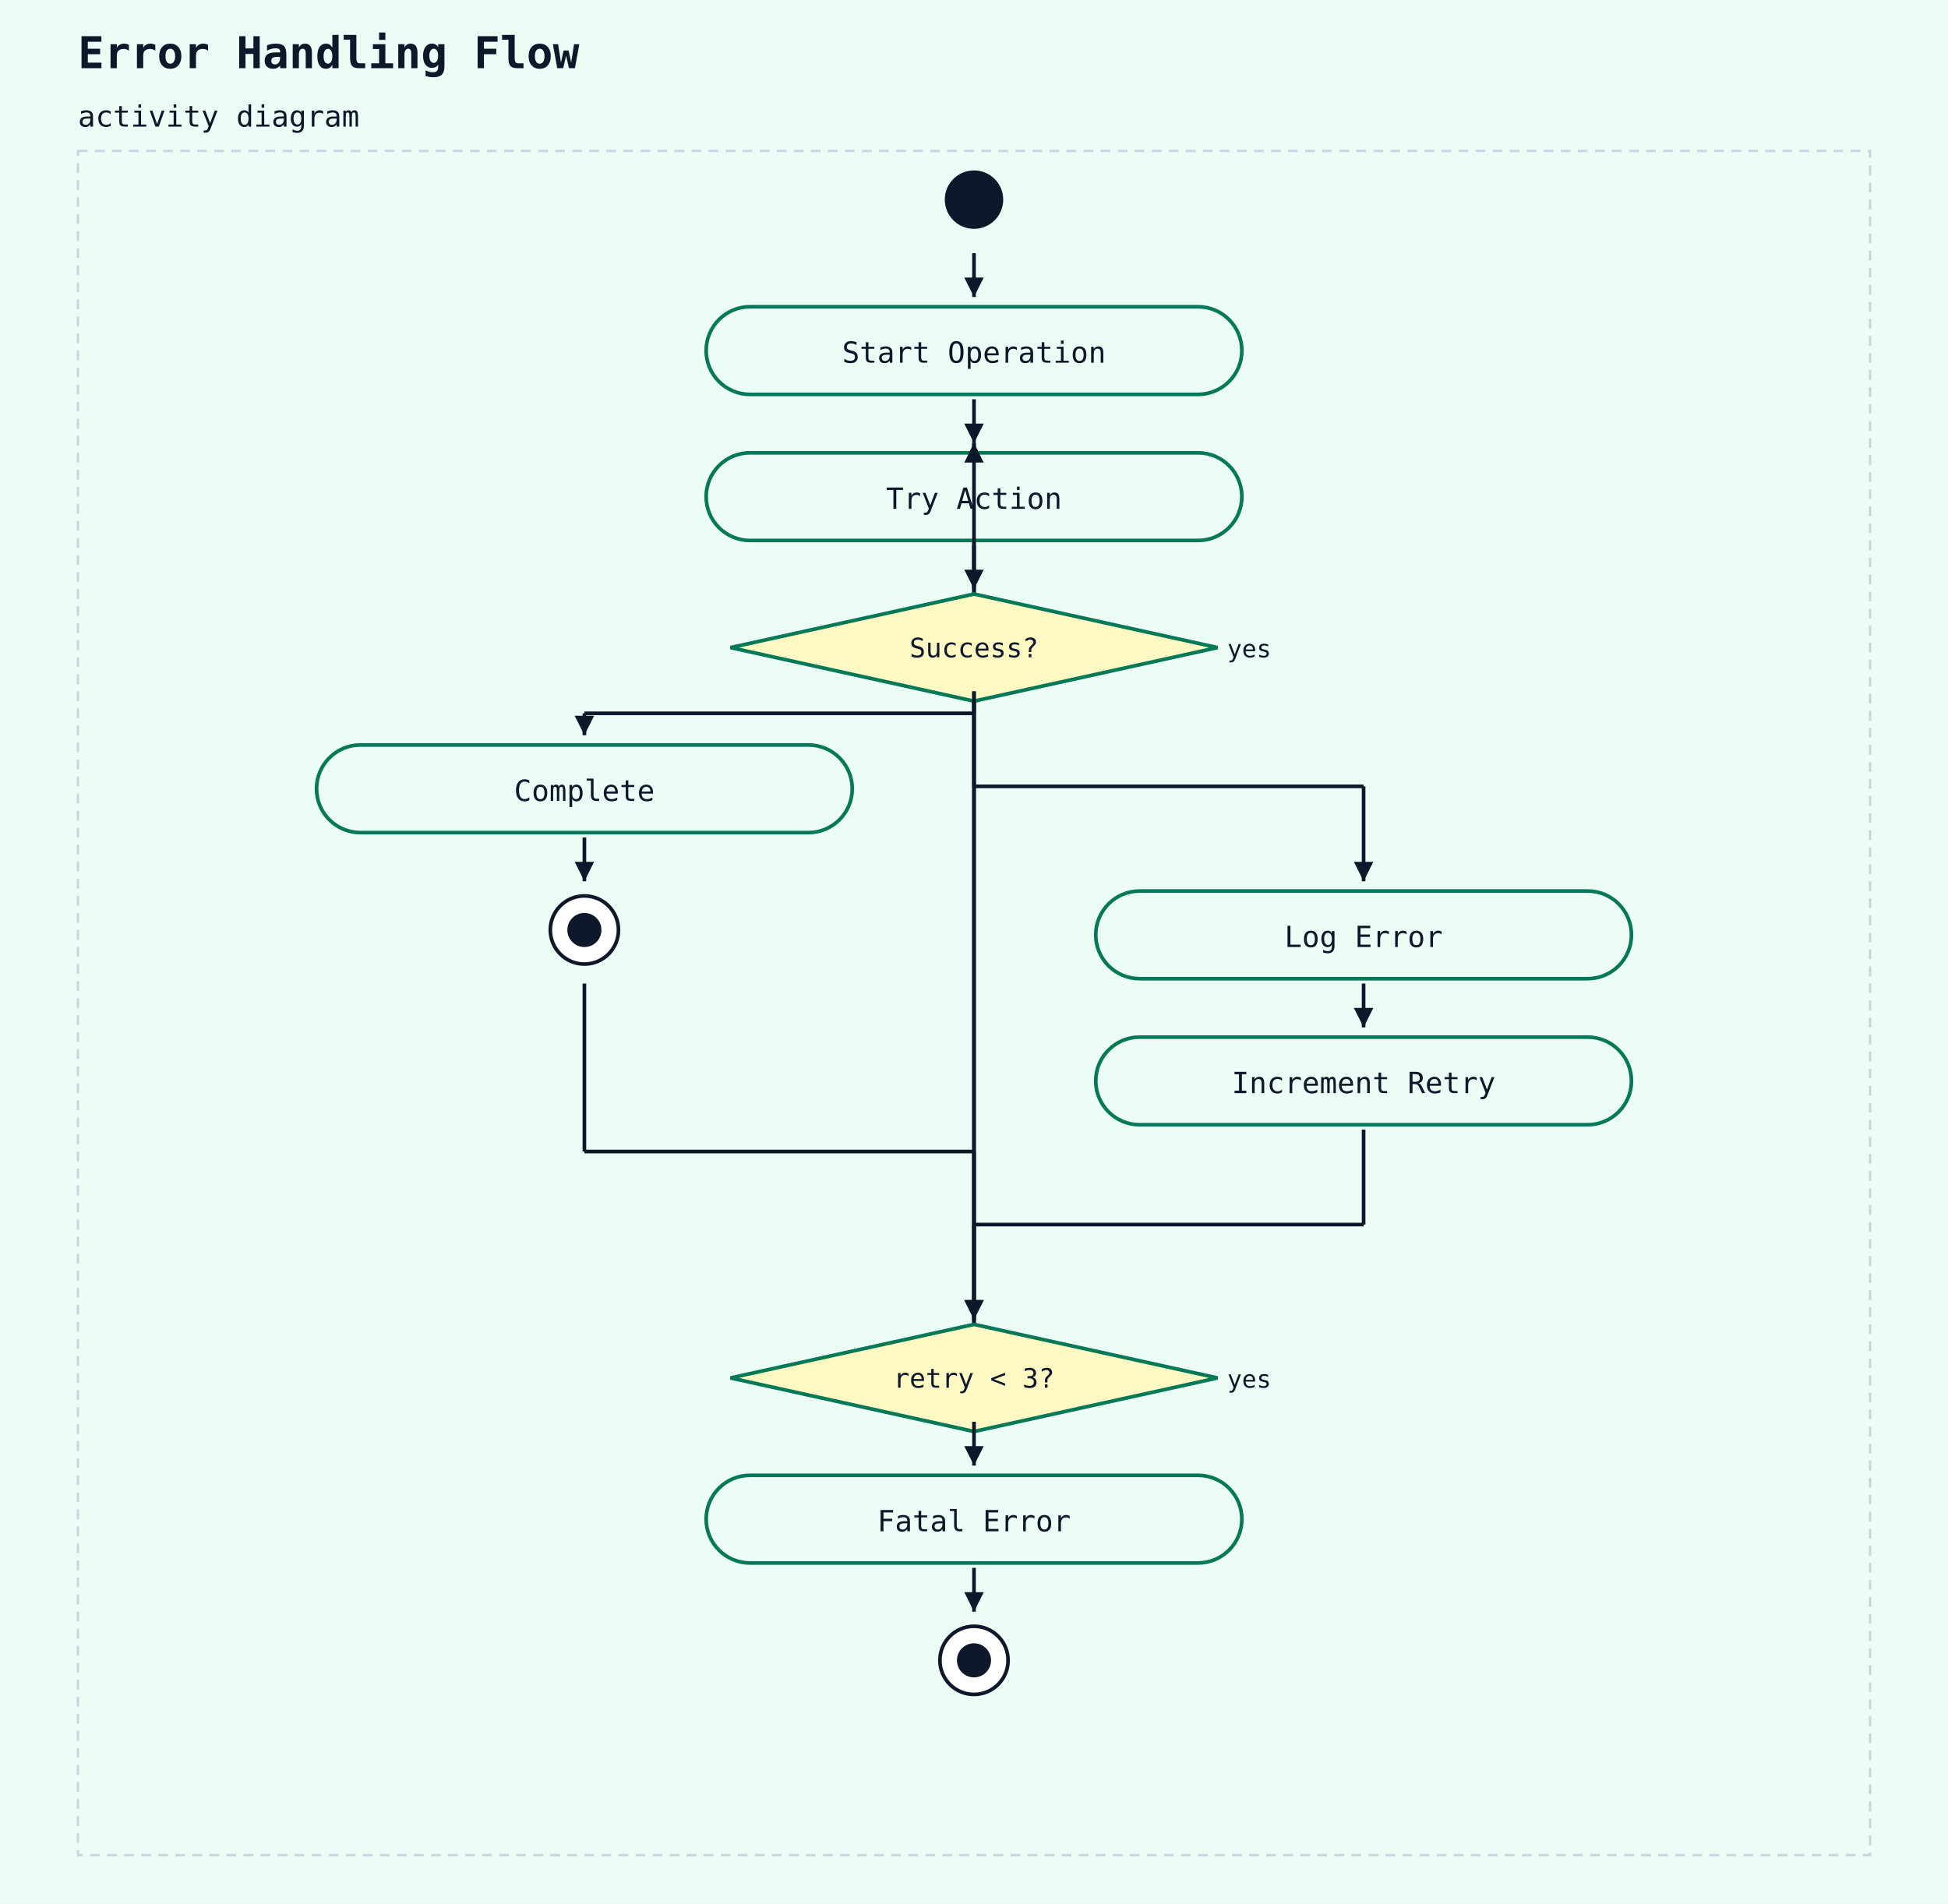
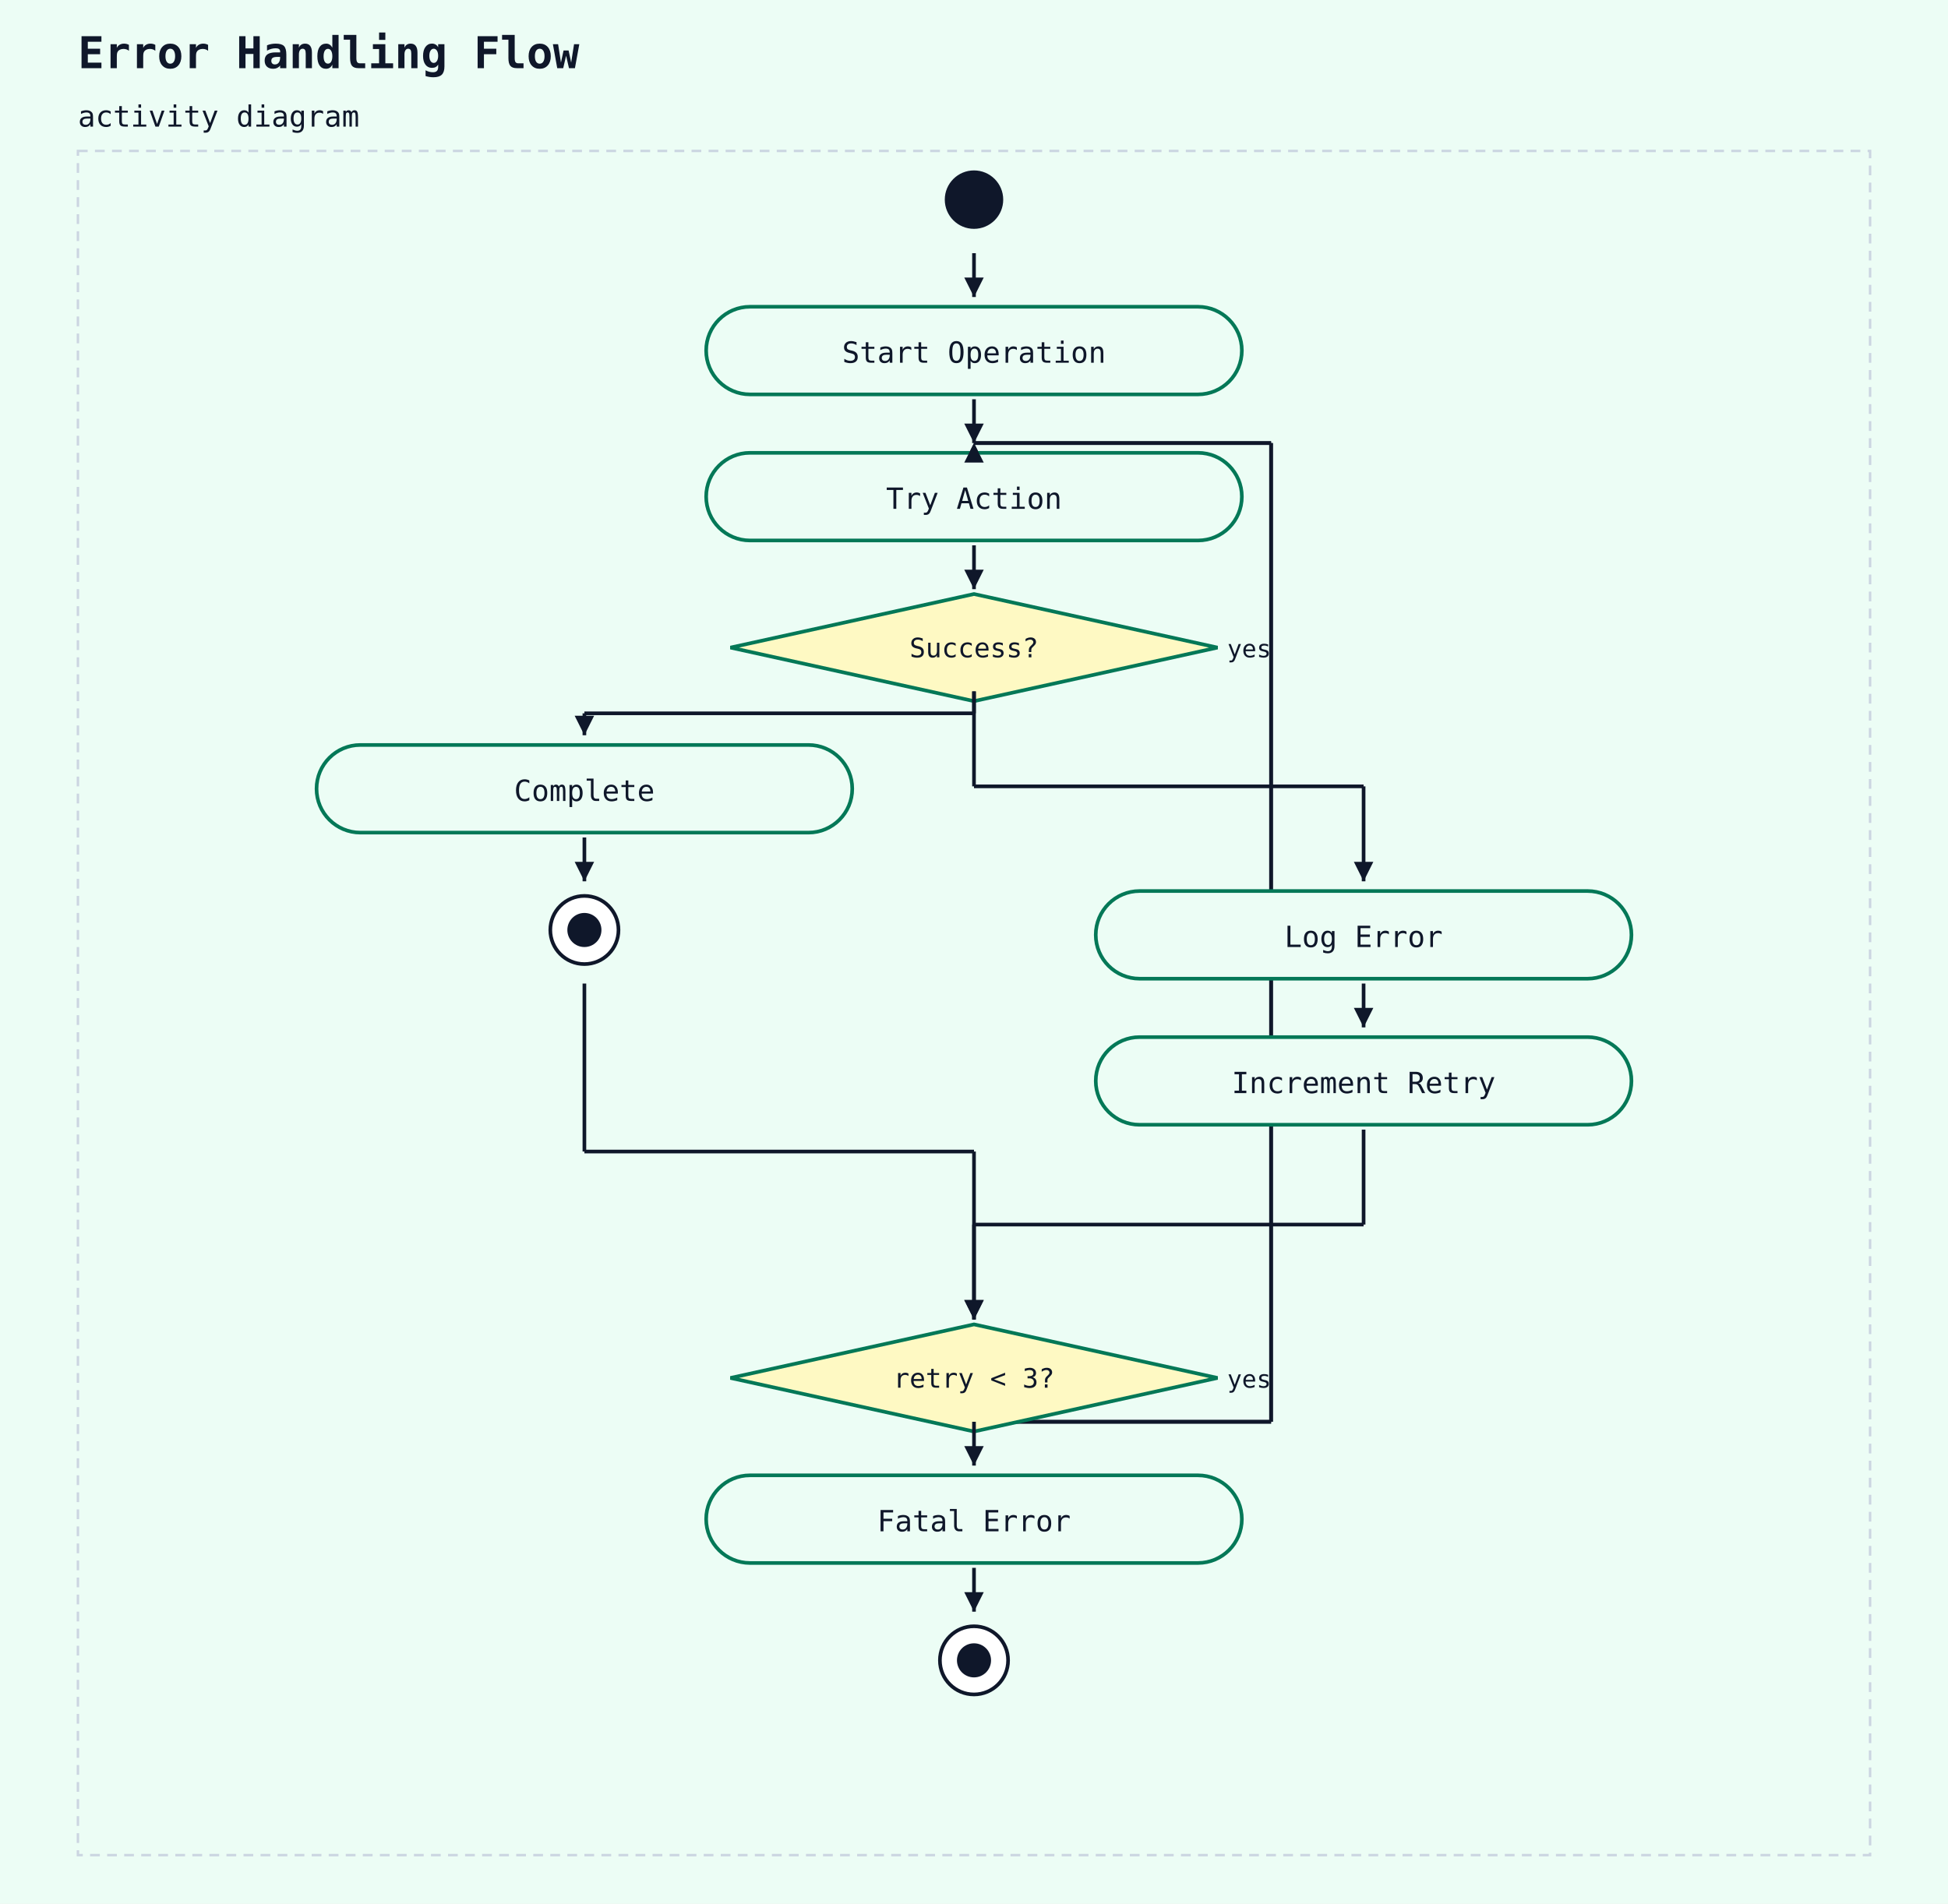
<svg xmlns="http://www.w3.org/2000/svg" width="800" height="782" viewBox="0 0 800 782">
  <rect width="100%" height="100%" fill="#ecfdf5" />
  <text x="32" y="28" font-family="monospace" font-size="18" font-weight="600" fill="#0f172a">Error Handling Flow</text>
  <text x="32" y="52" font-family="monospace" font-size="12" fill="#0f172a">activity diagram</text>
  <rect x="32" y="62" width="736" height="700" fill="#ecfdf5" stroke="#cbd5e1" stroke-width="1" stroke-dasharray="4 3" />
  <circle cx="400" cy="82" r="12" fill="#0f172a" />
  <rect x="290" y="126" width="220" height="36" rx="18" ry="18" fill="#ecfdf5" stroke="#047857" stroke-width="1.5" />
  <text x="400" y="149" text-anchor="middle" font-family="monospace" font-size="12" fill="#0f172a">Start Operation</text>
  <line x1="400" y1="104" x2="400" y2="122" stroke="#0f172a" stroke-width="1.5" />
  <polygon points="400,122 396,114 404,114" fill="#0f172a" />
-   <line x1="400" y1="584" x2="400" y2="182" stroke="#0f172a" stroke-width="1.5" />
+   <line x1="400" y1="584" x2="522" y2="584" stroke="#0f172a" stroke-width="1.5" />
+   <line x1="522" y1="584" x2="522" y2="182" stroke="#0f172a" stroke-width="1.5" />
+   <line x1="522" y1="182" x2="400" y2="182" stroke="#0f172a" stroke-width="1.5" />
  <polygon points="400,182 396,190 404,190" fill="#0f172a" />
  <rect x="290" y="186" width="220" height="36" rx="18" ry="18" fill="#ecfdf5" stroke="#047857" stroke-width="1.5" />
  <text x="400" y="209" text-anchor="middle" font-family="monospace" font-size="12" fill="#0f172a">Try Action</text>
  <line x1="400" y1="164" x2="400" y2="182" stroke="#0f172a" stroke-width="1.5" />
  <polygon points="400,182 396,174 404,174" fill="#0f172a" />
-   <line x1="400" y1="584" x2="400" y2="182" stroke="#0f172a" stroke-width="1.5" />
+   <line x1="400" y1="584" x2="522" y2="584" stroke="#0f172a" stroke-width="1.5" />
+   <line x1="522" y1="584" x2="522" y2="182" stroke="#0f172a" stroke-width="1.5" />
+   <line x1="522" y1="182" x2="400" y2="182" stroke="#0f172a" stroke-width="1.5" />
  <polygon points="400,182 396,190 404,190" fill="#0f172a" />
  <polygon points="400,244 500,266 400,288 300,266" fill="#fef9c3" stroke="#047857" stroke-width="1.5" />
  <text x="400" y="270" text-anchor="middle" font-family="monospace" font-size="11" fill="#0f172a">Success?</text>
  <text x="504" y="270" text-anchor="start" font-family="monospace" font-size="10" fill="#0f172a">yes</text>
  <line x1="400" y1="224" x2="400" y2="242" stroke="#0f172a" stroke-width="1.5" />
  <polygon points="400,242 396,234 404,234" fill="#0f172a" />
  <rect x="130" y="306" width="220" height="36" rx="18" ry="18" fill="#ecfdf5" stroke="#047857" stroke-width="1.5" />
  <text x="240" y="329" text-anchor="middle" font-family="monospace" font-size="12" fill="#0f172a">Complete</text>
  <line x1="400" y1="284" x2="400" y2="293" stroke="#0f172a" stroke-width="1.5" />
  <line x1="400" y1="293" x2="240" y2="293" stroke="#0f172a" stroke-width="1.5" />
  <line x1="240" y1="293" x2="240" y2="302" stroke="#0f172a" stroke-width="1.5" />
  <polygon points="240,302 236,294 244,294" fill="#0f172a" />
  <circle cx="240" cy="382" r="14" fill="white" stroke="#0f172a" stroke-width="1.5" />
  <circle cx="240" cy="382" r="7" fill="#0f172a" />
  <line x1="240" y1="344" x2="240" y2="362" stroke="#0f172a" stroke-width="1.5" />
  <polygon points="240,362 236,354 244,354" fill="#0f172a" />
  <rect x="450" y="366" width="220" height="36" rx="18" ry="18" fill="#ecfdf5" stroke="#047857" stroke-width="1.5" />
  <text x="560" y="389" text-anchor="middle" font-family="monospace" font-size="12" fill="#0f172a">Log Error</text>
  <line x1="400" y1="284" x2="400" y2="323" stroke="#0f172a" stroke-width="1.5" />
  <line x1="400" y1="323" x2="560" y2="323" stroke="#0f172a" stroke-width="1.5" />
  <line x1="560" y1="323" x2="560" y2="362" stroke="#0f172a" stroke-width="1.5" />
  <polygon points="560,362 556,354 564,354" fill="#0f172a" />
  <rect x="450" y="426" width="220" height="36" rx="18" ry="18" fill="#ecfdf5" stroke="#047857" stroke-width="1.5" />
  <text x="560" y="449" text-anchor="middle" font-family="monospace" font-size="12" fill="#0f172a">Increment Retry</text>
  <line x1="560" y1="404" x2="560" y2="422" stroke="#0f172a" stroke-width="1.5" />
  <polygon points="560,422 556,414 564,414" fill="#0f172a" />
  <polygon points="400,544 500,566 400,588 300,566" fill="#fef9c3" stroke="#047857" stroke-width="1.5" />
  <text x="400" y="570" text-anchor="middle" font-family="monospace" font-size="11" fill="#0f172a">retry &lt; 3?</text>
  <text x="504" y="570" text-anchor="start" font-family="monospace" font-size="10" fill="#0f172a">yes</text>
  <line x1="240" y1="404" x2="240" y2="473" stroke="#0f172a" stroke-width="1.5" />
  <line x1="240" y1="473" x2="400" y2="473" stroke="#0f172a" stroke-width="1.5" />
  <line x1="400" y1="473" x2="400" y2="542" stroke="#0f172a" stroke-width="1.5" />
  <polygon points="400,542 396,534 404,534" fill="#0f172a" />
  <line x1="560" y1="464" x2="560" y2="503" stroke="#0f172a" stroke-width="1.5" />
  <line x1="560" y1="503" x2="400" y2="503" stroke="#0f172a" stroke-width="1.5" />
  <line x1="400" y1="503" x2="400" y2="542" stroke="#0f172a" stroke-width="1.5" />
  <polygon points="400,542 396,534 404,534" fill="#0f172a" />
  <rect x="290" y="606" width="220" height="36" rx="18" ry="18" fill="#ecfdf5" stroke="#047857" stroke-width="1.5" />
  <text x="400" y="629" text-anchor="middle" font-family="monospace" font-size="12" fill="#0f172a">Fatal Error</text>
  <line x1="400" y1="584" x2="400" y2="602" stroke="#0f172a" stroke-width="1.5" />
  <polygon points="400,602 396,594 404,594" fill="#0f172a" />
  <circle cx="400" cy="682" r="14" fill="white" stroke="#0f172a" stroke-width="1.5" />
  <circle cx="400" cy="682" r="7" fill="#0f172a" />
  <line x1="400" y1="644" x2="400" y2="662" stroke="#0f172a" stroke-width="1.5" />
  <polygon points="400,662 396,654 404,654" fill="#0f172a" />
</svg>
